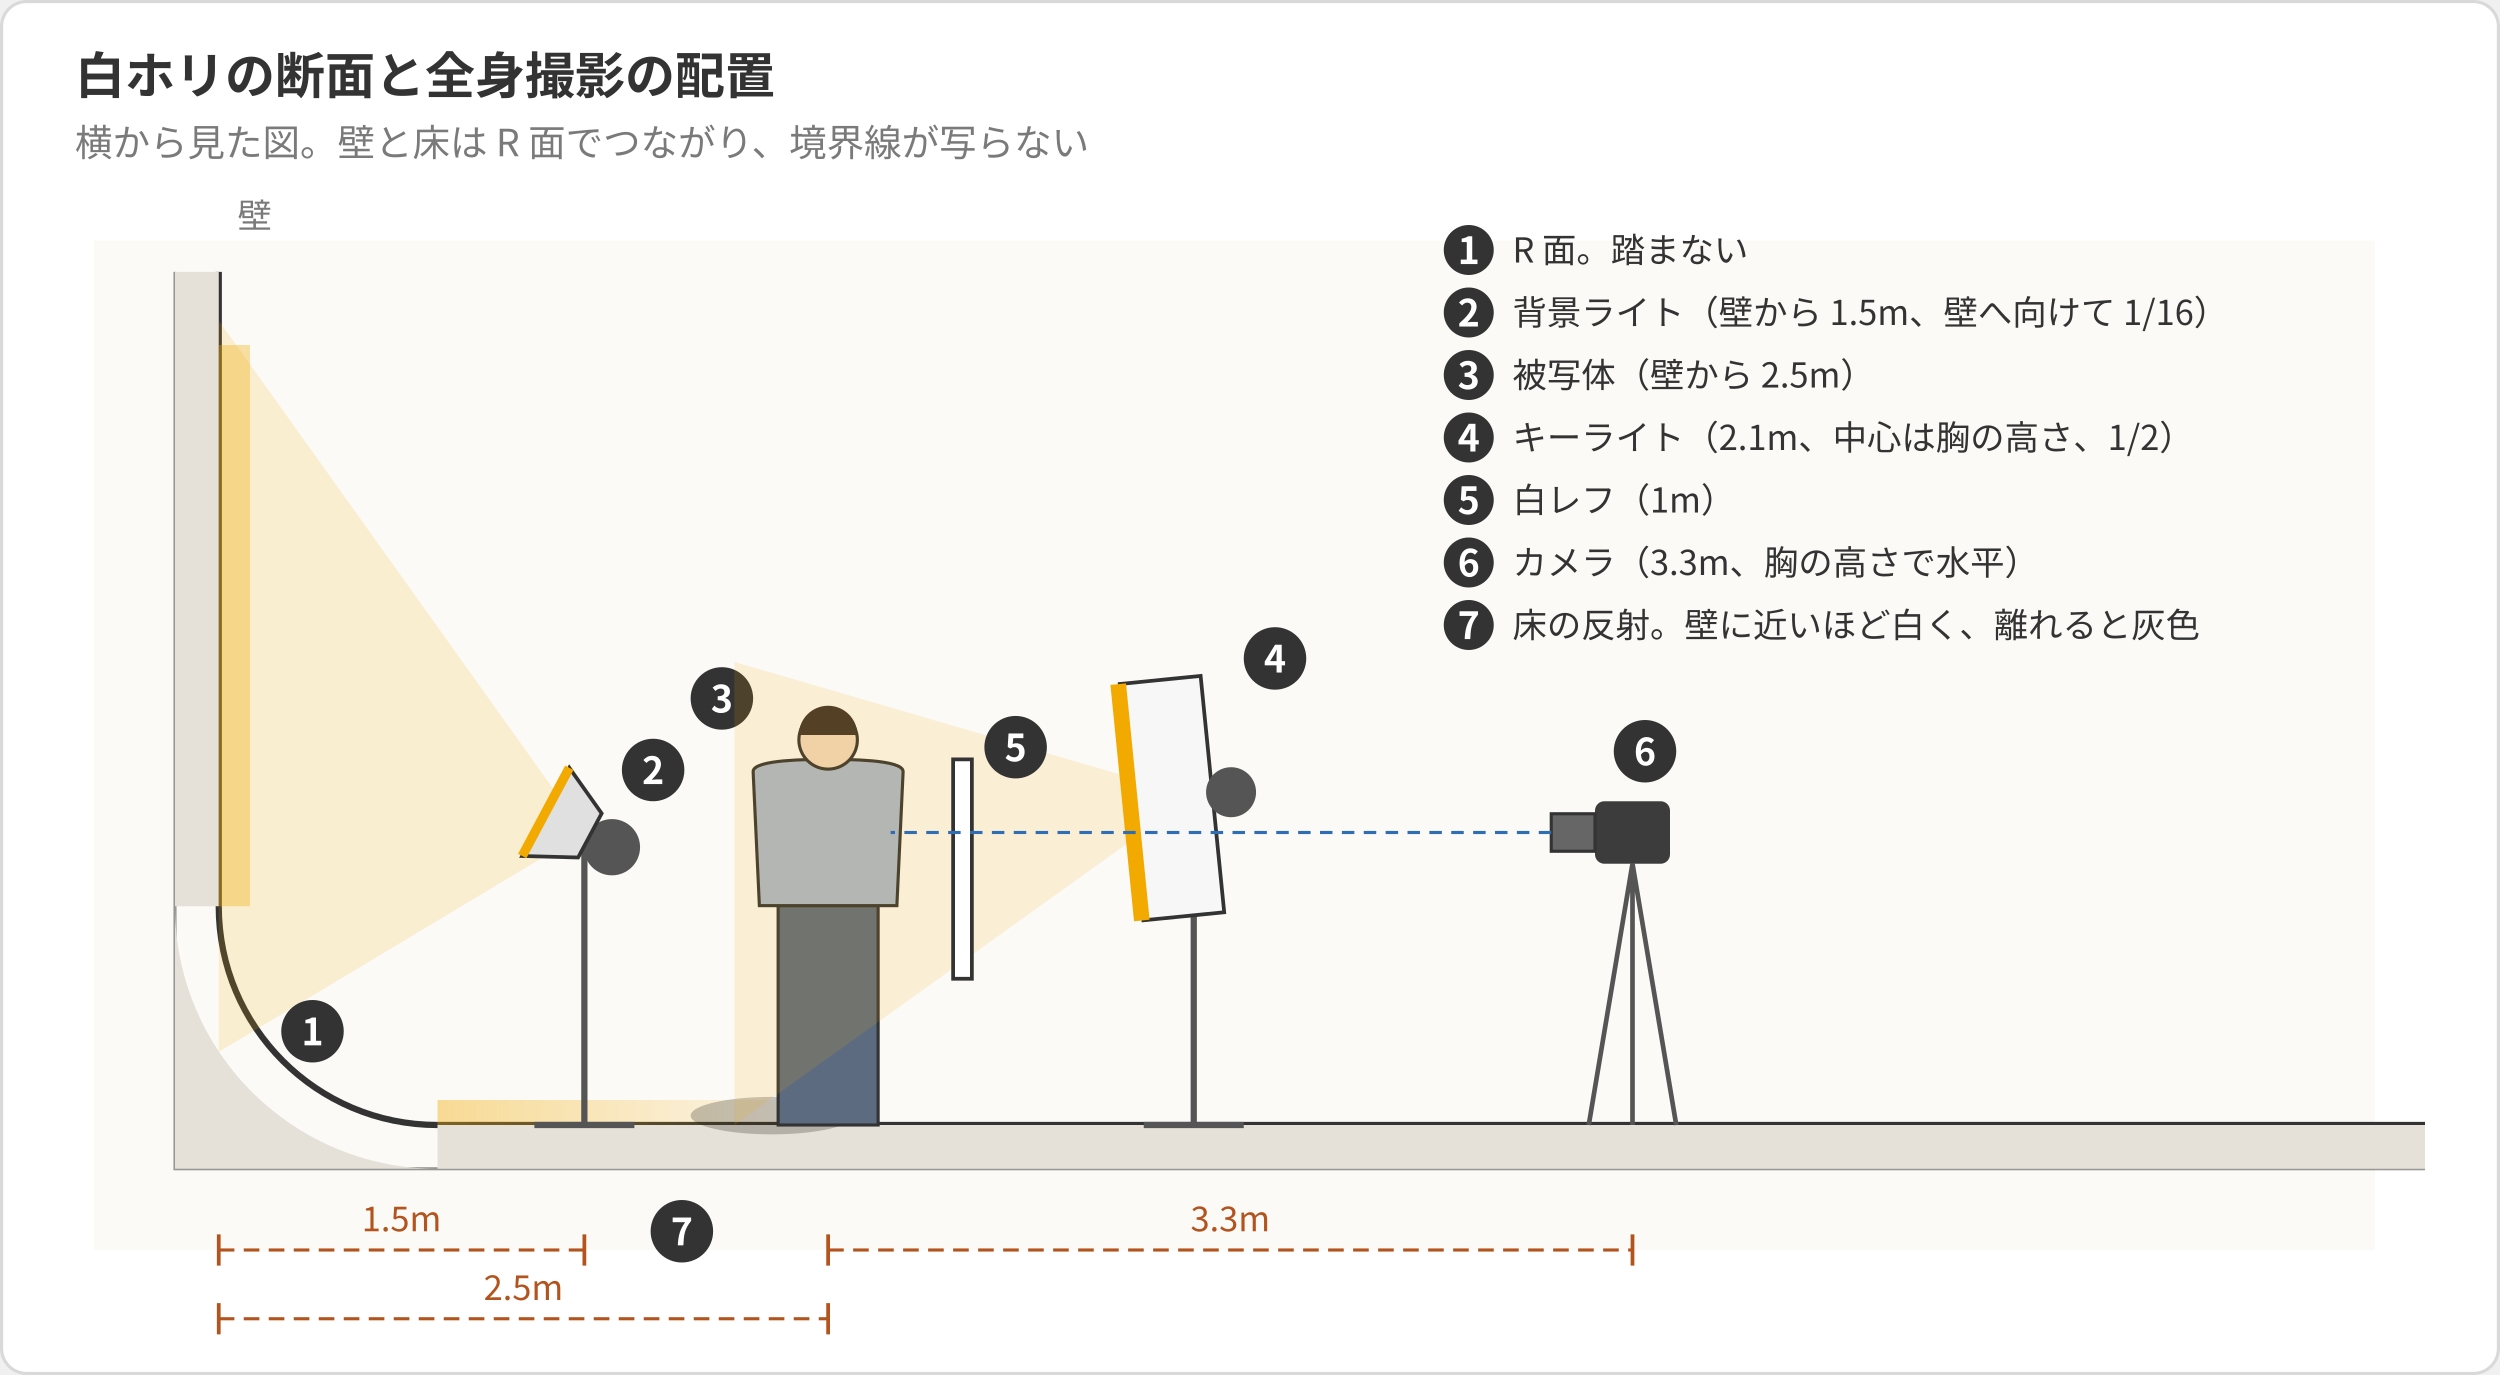
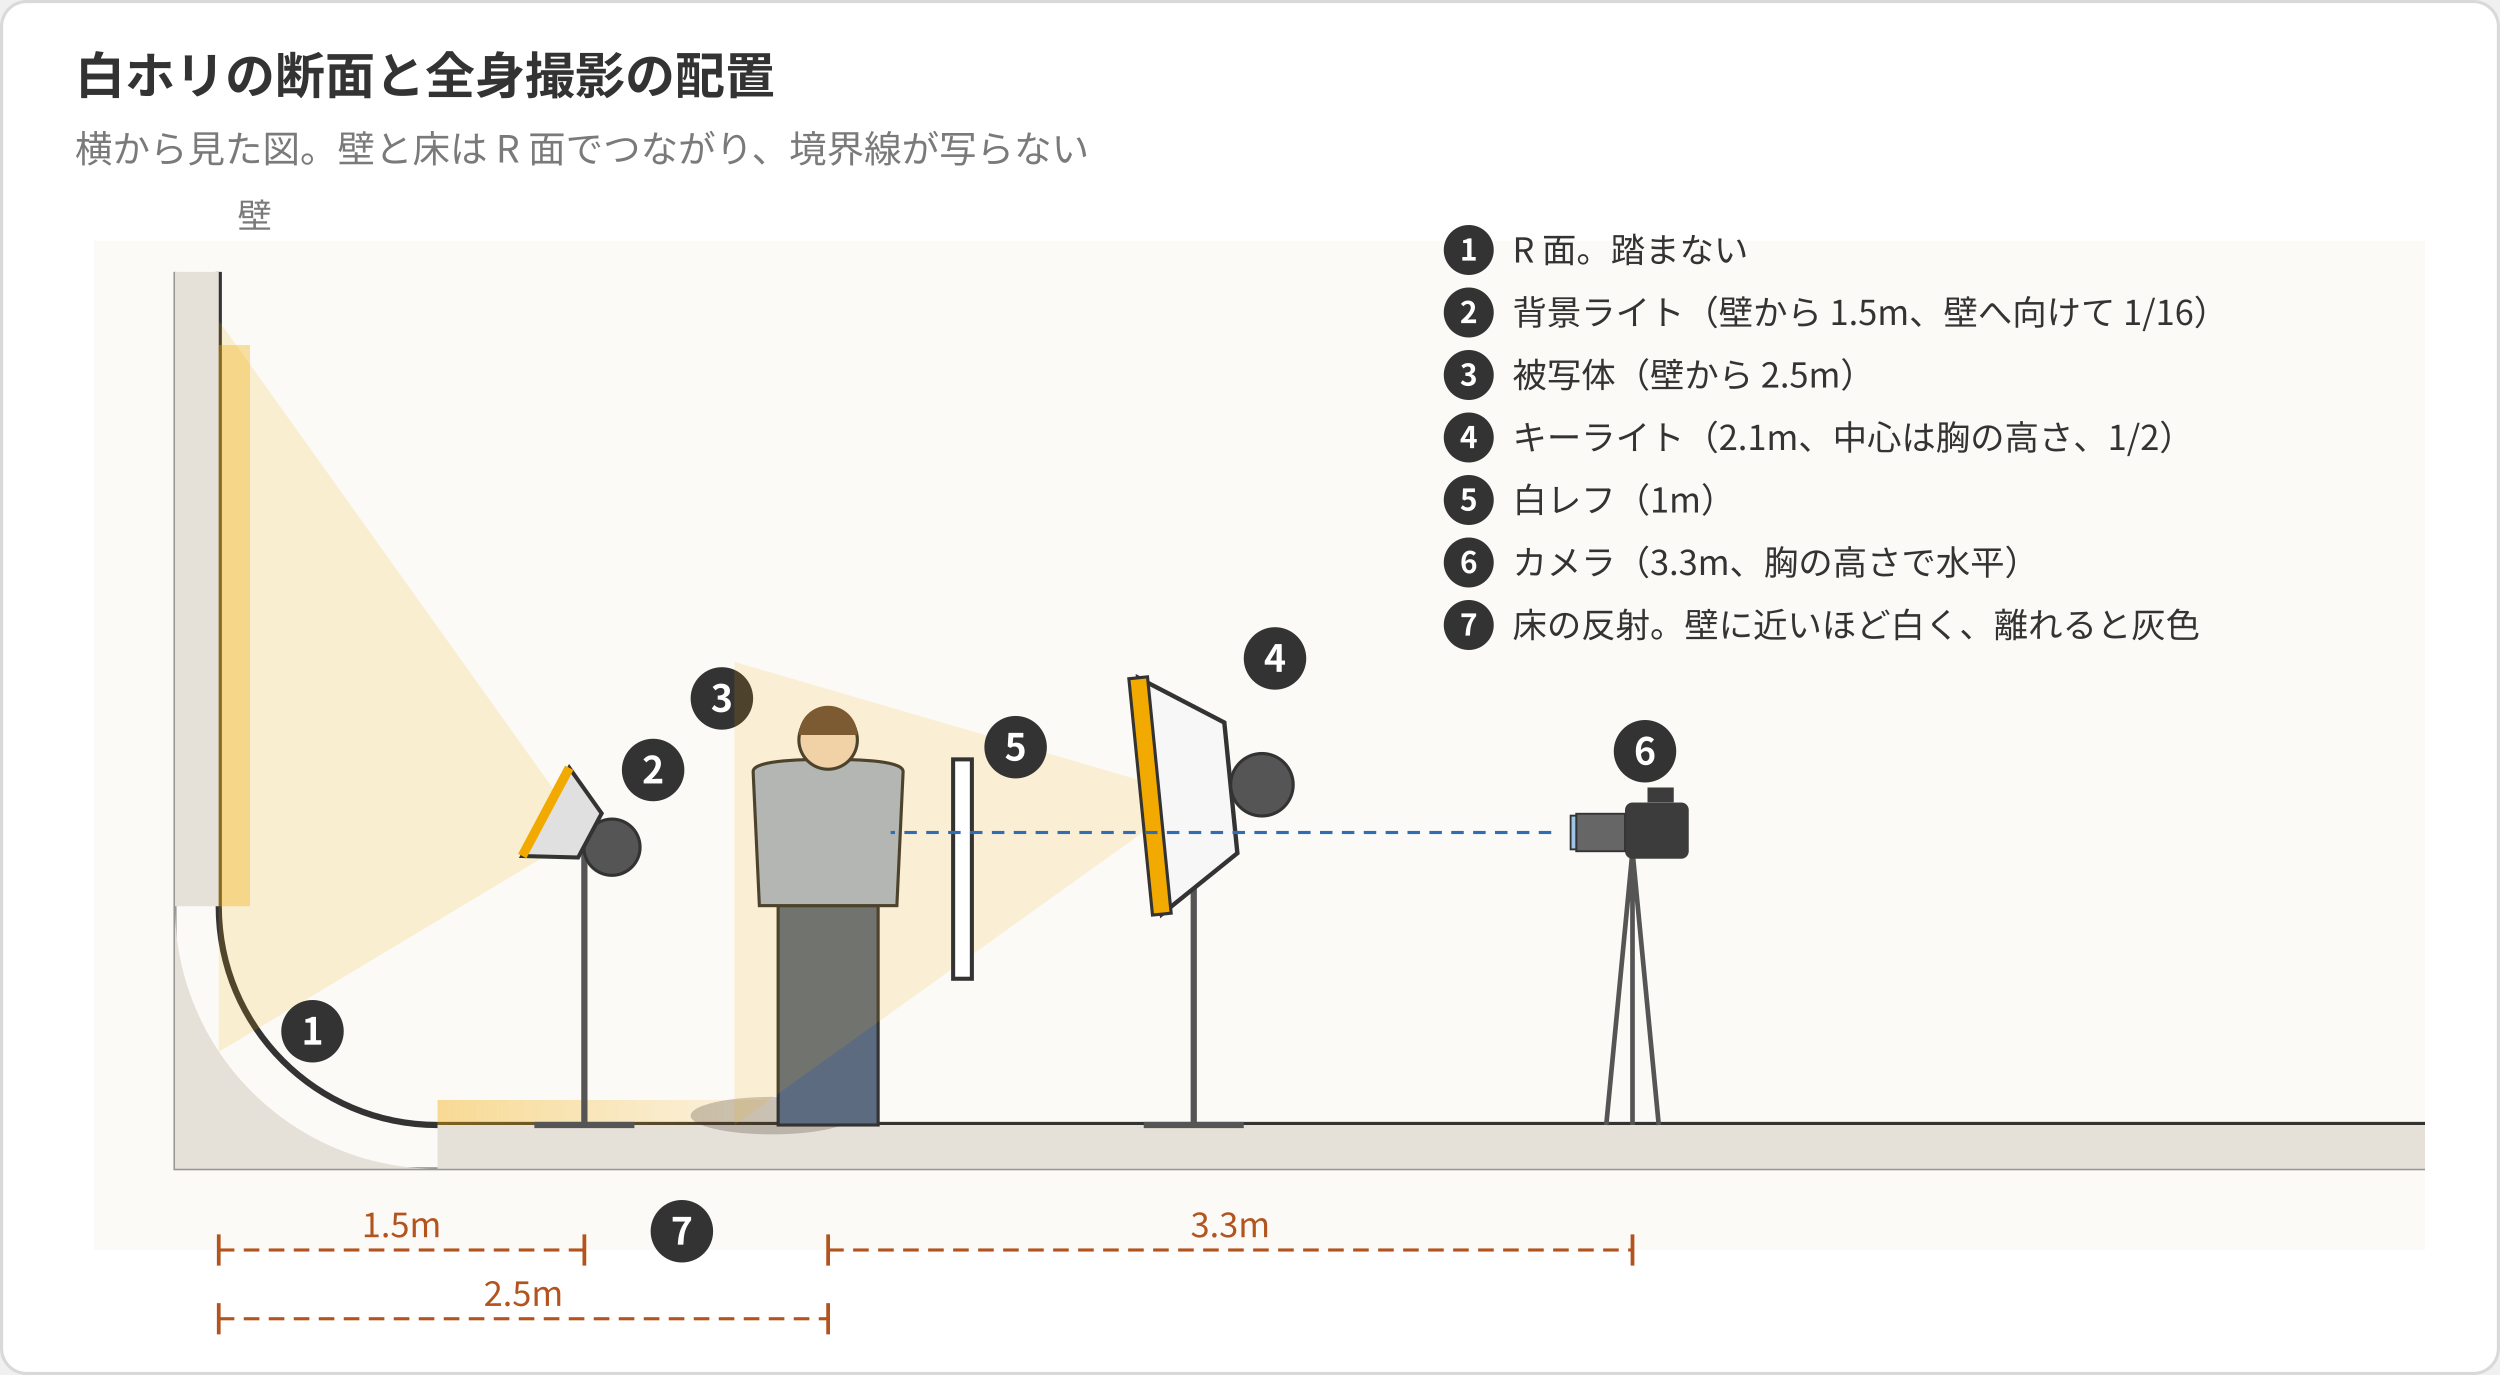
<svg xmlns="http://www.w3.org/2000/svg" viewBox="0 0 800 440" width="800" height="440" role="img" aria-label="白ホリの断面と全身撮影の配置">
  <defs>
-     <marker id="arrow" viewBox="0 0 10 10" refX="9" refY="5" markerWidth="8" markerHeight="8" orient="auto-start-reverse">
-       <path d="M0,0 L10,5 L0,10 Z" fill="#7a7a7a" />
-     </marker>
-     <marker id="arrow-ink" viewBox="0 0 10 10" refX="9" refY="5" markerWidth="8" markerHeight="8" orient="auto-start-reverse">
-       <path d="M0,0 L10,5 L0,10 Z" fill="#333333" />
-     </marker>
-     <marker id="arrow-light" viewBox="0 0 10 10" refX="9" refY="5" markerWidth="8" markerHeight="8" orient="auto-start-reverse">
-       <path d="M0,0 L10,5 L0,10 Z" fill="#f2a900" />
-     </marker>
-     <marker id="arrow-brown" viewBox="0 0 10 10" refX="9" refY="5" markerWidth="8" markerHeight="8" orient="auto-start-reverse">
-       <path d="M0,0 L10,5 L0,10 Z" fill="#b3541e" />
-     </marker>
    <filter id="blur" x="-30%" y="-30%" width="160%" height="160%">
      <feGaussianBlur stdDeviation="4" />
    </filter>
+     <linearGradient id="floorglow1" x1="0" y1="0" x2="1" y2="0">
+       <stop offset="0" stop-color="#f2a900" stop-opacity="0.4" />
+       <stop offset="1" stop-color="#f2a900" stop-opacity="0" />
+     </linearGradient>
  </defs>
  <rect x="0.5" y="0.5" width="799" height="439" rx="8" fill="#ffffff" stroke="#d9d9d9" />
  <text x="24.0" y="30.0" font-family="'Noto Sans JP','Noto Sans CJK JP','Hiragino Sans','Yu Gothic','Meiryo',sans-serif" font-size="16" text-anchor="start" fill="#333333" font-weight="bold">
    <tspan x="24.0" dy="0">白ホリの断面と全身撮影の配置</tspan>
  </text>
-   <text x="24.0" y="50.0" font-family="'Noto Sans JP','Noto Sans CJK JP','Hiragino Sans','Yu Gothic','Meiryo',sans-serif" font-size="12" text-anchor="start" fill="#7a7a7a" font-weight="normal">
+   <text x="24.0" y="52.0" font-family="'Noto Sans JP','Noto Sans CJK JP','Hiragino Sans','Yu Gothic','Meiryo',sans-serif" font-size="12" text-anchor="start" fill="#7a7a7a" font-weight="normal">
    <tspan x="24.0" dy="0">横から見た図。壁と床は R 面でつながり、境界線が写らない</tspan>
  </text>
-   <rect x="30" y="77.0" width="730" height="323.0" fill="#fbfaf7" />
+   <rect x="30.0" y="77.0" width="746.0" height="323.0" rx="0" fill="#fbfaf7" stroke="none" stroke-width="0" />
  <path d="M70,87.0 L70,290 A70,70 0 0,0 140,360 L776,360" fill="none" stroke="#333333" stroke-width="2" />
  <path d="M56,87.0 L56,374 L776,374" fill="none" stroke="#333333" stroke-width="1" opacity="0.5" />
-   <rect x="56" y="87.0" width="14" height="203.0" fill="#e6e1d8" />
-   <path d="M56,290 A84,84 0 0,0 140,374 L56,374 Z" fill="#e6e1d8" />
-   <rect x="140" y="360" width="636" height="14" fill="#e6e1d8" />
-   <rect x="70" y="110.4" width="10" height="179.6" fill="#f2a900" opacity="0.35" />
-   <defs>
-     <linearGradient id="floorglow" x1="0" y1="0" x2="1" y2="0">
-       <stop offset="0" stop-color="#f2a900" stop-opacity="0.4" />
-       <stop offset="1" stop-color="#f2a900" stop-opacity="0" />
-     </linearGradient>
-   </defs>
-   <rect x="140" y="352" width="132.8" height="8" fill="url(#floorglow)" />
-   <line x1="187.0" y1="266.4" x2="187.0" y2="360" stroke="#555555" stroke-width="2" />
-   <path d="M171.0,360 L203.0,360" stroke="#555555" stroke-width="2" />
-   <path d="M187.0,266.4 L70,102.6 L70,336.6 Z" fill="#f2a900" opacity="0.16" />
-   <g transform="translate(187.0,266.4) rotate(-151.9)">
-     <circle cx="-10" cy="0" r="9" fill="#555555" />
-     <path d="M-2,-8 L14,-16 L14,16 L-2,8 Z" fill="#e0e0e0" stroke="#333333" stroke-width="1.2" />
+   <rect x="56.0" y="87.0" width="14.0" height="203.0" rx="0" fill="#e6e1d8" stroke="none" stroke-width="0" />
+   <path d="M56,290 A84,84 0 0,0 140,374 L56,374 Z" fill="#e6e1d8" stroke="none" stroke-width="0" />
+   <rect x="140.0" y="360.0" width="636.0" height="14.0" rx="0" fill="#e6e1d8" stroke="none" stroke-width="0" />
+   <rect x="70.0" y="110.4" width="10.0" height="179.6" rx="0" fill="#f2a900" stroke="none" stroke-width="0" opacity="0.35" />
+   <rect x="140.0" y="352.0" width="132.8" height="8.0" rx="0" fill="url(#floorglow1)" stroke="none" stroke-width="0" />
+   <line x1="187.0" y1="266.4" x2="187.0" y2="360.0" stroke="#555555" stroke-width="2" />
+   <line x1="171.0" y1="360.0" x2="203.0" y2="360.0" stroke="#555555" stroke-width="2" />
+   <path d="M187.0,266.4 L70,102.6 L70,336.6 Z" fill="#f2a900" stroke="none" stroke-width="0" opacity="0.16" />
+   <g transform="translate(187.0,266.4) rotate(-151.9275) scale(1.0)">
+     <circle cx="-10" cy="0" r="9" fill="#555555" stroke="#333333" stroke-width="1" />
+     <path d="M-2,-8 L14,-16 L14,16 L-2,8 Z" fill="#e0e0e0" stroke="#333333" stroke-width="1.3" />
    <line x1="14" y1="-16" x2="14" y2="16" stroke="#f2a900" stroke-width="3" />
  </g>
  <circle cx="209.0" cy="246.4" r="10" fill="#333333" />
-   <text x="209.0" y="250.9" font-family="'Noto Sans JP','Noto Sans CJK JP','Hiragino Sans','Yu Gothic','Meiryo',sans-serif" font-size="12" text-anchor="middle" fill="#fff" font-weight="bold">
+   <text x="209.0" y="250.7" font-family="'Noto Sans JP','Noto Sans CJK JP','Hiragino Sans','Yu Gothic','Meiryo',sans-serif" font-size="12.0" text-anchor="middle" fill="#fff" font-weight="bold">
    <tspan x="209.0" dy="0">2</tspan>
  </text>
-   <ellipse cx="247.0" cy="357" rx="26" ry="6" fill="#1e1a17" opacity="0.25" />
-   <rect x="249.0" y="289.8" width="32" height="70.2" fill="#5c6b80" stroke="#333333" stroke-width="1" />
+   <ellipse cx="247.0" cy="357" rx="26" ry="6" fill="#3a2c22" opacity="0.25" />
+   <rect x="249.0" y="289.8" width="32.0" height="70.2" rx="0" fill="#5c6b80" stroke="#333333" stroke-width="1" />
  <path d="M241.0,246.9 C241.0,243.0 259.0,243.0 265.0,243.0 C271.0,243.0 289.0,243.0 289.0,246.9 L287.0,289.8 L243.0,289.8 Z" fill="#a9b8cf" stroke="#333333" stroke-width="1" />
-   <circle cx="265.0" cy="236.76" r="9.36" fill="#f1d9c2" stroke="#333333" stroke-width="1" />
-   <path d="M255.64,235.2 A9.36,9.36 0 0,1 274.36,235.2 Z" fill="#3b2f2a" />
+   <circle cx="265.0" cy="236.8" r="9.36" fill="#f1d9c2" stroke="#333333" stroke-width="1" />
+   <path d="M255.64,235.2 A9.36,9.36 0 0,1 274.36,235.2 Z" fill="#6b4f3a" stroke="none" stroke-width="0" />
  <circle cx="231.0" cy="223.5" r="10" fill="#333333" />
-   <text x="231.0" y="228.0" font-family="'Noto Sans JP','Noto Sans CJK JP','Hiragino Sans','Yu Gothic','Meiryo',sans-serif" font-size="12" text-anchor="middle" fill="#fff" font-weight="bold">
+   <text x="231.0" y="227.8" font-family="'Noto Sans JP','Noto Sans CJK JP','Hiragino Sans','Yu Gothic','Meiryo',sans-serif" font-size="12.0" text-anchor="middle" fill="#fff" font-weight="bold">
    <tspan x="231.0" dy="0">3</tspan>
  </text>
-   <line x1="382.0" y1="254.7" x2="382.0" y2="360" stroke="#555555" stroke-width="2" />
-   <path d="M366.0,360 L398.0,360" stroke="#555555" stroke-width="2" />
-   <path d="M382.0,254.7 L235.0,211.8 L235.0,360.0 Z" fill="#f2a900" opacity="0.14" />
-   <g transform="translate(382.0,254.7) rotate(174.3)">
-     <rect x="-6" y="-38" width="26" height="76" fill="#f7f7f7" stroke="#333333" stroke-width="1.2" />
-     <rect x="18" y="-38" width="5" height="76" fill="#f2a900" />
-     <circle cx="-12" cy="0" r="8" fill="#555555" />
+   <line x1="382.0" y1="254.7" x2="382.0" y2="360.0" stroke="#555555" stroke-width="2" />
+   <line x1="366.0" y1="360.0" x2="398.0" y2="360.0" stroke="#555555" stroke-width="2" />
+   <path d="M382.0,254.7 L235.0,211.8 L235.0,360.0 Z" fill="#f2a900" stroke="none" stroke-width="0" opacity="0.14" />
+   <g transform="translate(368.0,254.7) rotate(174.2894)">
+     <path d="M-26,-21 L0,-38 L0,38 L-26,21 Z" fill="#f7f7f7" stroke="#333333" stroke-width="1.4" />
+     <rect x="-3" y="-38" width="6" height="76" fill="#f2a900" stroke="#333333" stroke-width="1" />
+     <circle cx="-36" cy="0" r="10" fill="#555555" stroke="#333333" stroke-width="1" />
  </g>
  <circle cx="408.0" cy="210.7" r="10" fill="#333333" />
-   <text x="408.0" y="215.2" font-family="'Noto Sans JP','Noto Sans CJK JP','Hiragino Sans','Yu Gothic','Meiryo',sans-serif" font-size="12" text-anchor="middle" fill="#fff" font-weight="bold">
+   <text x="408.0" y="215.0" font-family="'Noto Sans JP','Noto Sans CJK JP','Hiragino Sans','Yu Gothic','Meiryo',sans-serif" font-size="12.0" text-anchor="middle" fill="#fff" font-weight="bold">
    <tspan x="408.0" dy="0">4</tspan>
  </text>
-   <rect x="305.0" y="243.0" width="6" height="70.2" fill="#fff" stroke="#333333" stroke-width="1.2" />
+   <g transform="translate(308.0,278.1) rotate(0)">
+     <rect x="-3.0" y="-35.1" width="6" height="70.2" fill="#fff" stroke="#333333" stroke-width="1.3" />
+   </g>
  <circle cx="325.0" cy="239.1" r="10" fill="#333333" />
-   <text x="325.0" y="243.6" font-family="'Noto Sans JP','Noto Sans CJK JP','Hiragino Sans','Yu Gothic','Meiryo',sans-serif" font-size="12" text-anchor="middle" fill="#fff" font-weight="bold">
+   <text x="325.0" y="243.4" font-family="'Noto Sans JP','Noto Sans CJK JP','Hiragino Sans','Yu Gothic','Meiryo',sans-serif" font-size="12.0" text-anchor="middle" fill="#fff" font-weight="bold">
    <tspan x="325.0" dy="0">5</tspan>
  </text>
-   <path d="M508.4,360 L522.4,276.4 L536.4,360 M522.4,276.4 L522.4,360" fill="none" stroke="#555555" stroke-width="1.5" />
-   <rect x="510.4" y="256.4" width="24" height="20" rx="3" fill="#3c3c3c" />
-   <rect x="496.4" y="260.4" width="14" height="12" fill="#666" stroke="#333333" stroke-width="1" />
+   <path d="M514.0,360 L522.4,272.4 L530.8,360 M522.4,272.4 L522.4,360" fill="none" stroke="#555555" stroke-width="1.5" />
+   <g transform="translate(522.4,266.4) rotate(0) scale(-0.6,0.6)">
+     <rect x="-30" y="-16" width="34" height="30" rx="4" fill="#3c3c3c" />
+     <rect x="-22" y="-24" width="14" height="8" fill="#3c3c3c" />
+     <rect x="4" y="-10" width="26" height="20" fill="#666" stroke="#333333" stroke-width="1" />
+     <rect x="30" y="-9" width="3" height="18" fill="#9ec5e8" stroke="#333333" stroke-width="1" />
+   </g>
  <line x1="496.4" y1="266.4" x2="285.0" y2="266.4" stroke="#2f6db5" stroke-width="1" stroke-dasharray="4 3" />
  <circle cx="526.4" cy="240.4" r="10" fill="#333333" />
-   <text x="526.4" y="244.9" font-family="'Noto Sans JP','Noto Sans CJK JP','Hiragino Sans','Yu Gothic','Meiryo',sans-serif" font-size="12" text-anchor="middle" fill="#fff" font-weight="bold">
+   <text x="526.4" y="244.7" font-family="'Noto Sans JP','Noto Sans CJK JP','Hiragino Sans','Yu Gothic','Meiryo',sans-serif" font-size="12.0" text-anchor="middle" fill="#fff" font-weight="bold">
    <tspan x="526.4" dy="0">6</tspan>
  </text>
  <circle cx="100.0" cy="330.0" r="10" fill="#333333" />
-   <text x="100.0" y="334.5" font-family="'Noto Sans JP','Noto Sans CJK JP','Hiragino Sans','Yu Gothic','Meiryo',sans-serif" font-size="12" text-anchor="middle" fill="#fff" font-weight="bold">
+   <text x="100.0" y="334.3" font-family="'Noto Sans JP','Noto Sans CJK JP','Hiragino Sans','Yu Gothic','Meiryo',sans-serif" font-size="12.0" text-anchor="middle" fill="#fff" font-weight="bold">
    <tspan x="100.0" dy="0">1</tspan>
  </text>
  <circle cx="218.2" cy="394.0" r="10" fill="#333333" />
-   <text x="218.2" y="398.5" font-family="'Noto Sans JP','Noto Sans CJK JP','Hiragino Sans','Yu Gothic','Meiryo',sans-serif" font-size="12" text-anchor="middle" fill="#fff" font-weight="bold">
+   <text x="218.2" y="398.3" font-family="'Noto Sans JP','Noto Sans CJK JP','Hiragino Sans','Yu Gothic','Meiryo',sans-serif" font-size="12.0" text-anchor="middle" fill="#fff" font-weight="bold">
    <tspan x="218.2" dy="0">7</tspan>
  </text>
-   <line x1="70" y1="400" x2="187.0" y2="400" stroke="#b3541e" stroke-width="1" stroke-dasharray="5 3" />
-   <line x1="70" y1="395" x2="70" y2="405" stroke="#b3541e" stroke-width="1.2" />
-   <line x1="187.0" y1="395" x2="187.0" y2="405" stroke="#b3541e" stroke-width="1.2" />
-   <text x="128.5" y="394.0" font-family="'Noto Sans JP','Noto Sans CJK JP','Hiragino Sans','Yu Gothic','Meiryo',sans-serif" font-size="11" text-anchor="middle" fill="#b3541e" font-weight="normal">
+   <line x1="70.0" y1="400.0" x2="187.0" y2="400.0" stroke="#b3541e" stroke-width="1" stroke-dasharray="5 3" />
+   <line x1="70.0" y1="395.0" x2="70.0" y2="405.0" stroke="#b3541e" stroke-width="1.2" />
+   <line x1="187.0" y1="395.0" x2="187.0" y2="405.0" stroke="#b3541e" stroke-width="1.2" />
+   <text x="128.5" y="395.9" font-family="'Noto Sans JP','Noto Sans CJK JP','Hiragino Sans','Yu Gothic','Meiryo',sans-serif" font-size="11" text-anchor="middle" fill="#b3541e" font-weight="normal">
    <tspan x="128.5" dy="0">1.5m</tspan>
  </text>
-   <line x1="70" y1="422" x2="265.0" y2="422" stroke="#b3541e" stroke-width="1" stroke-dasharray="5 3" />
-   <line x1="70" y1="417" x2="70" y2="427" stroke="#b3541e" stroke-width="1.2" />
-   <line x1="265.0" y1="417" x2="265.0" y2="427" stroke="#b3541e" stroke-width="1.2" />
-   <text x="167.5" y="416.0" font-family="'Noto Sans JP','Noto Sans CJK JP','Hiragino Sans','Yu Gothic','Meiryo',sans-serif" font-size="11" text-anchor="middle" fill="#b3541e" font-weight="normal">
+   <line x1="70.0" y1="422.0" x2="265.0" y2="422.0" stroke="#b3541e" stroke-width="1" stroke-dasharray="5 3" />
+   <line x1="70.0" y1="417.0" x2="70.0" y2="427.0" stroke="#b3541e" stroke-width="1.2" />
+   <line x1="265.0" y1="417.0" x2="265.0" y2="427.0" stroke="#b3541e" stroke-width="1.2" />
+   <text x="167.5" y="417.9" font-family="'Noto Sans JP','Noto Sans CJK JP','Hiragino Sans','Yu Gothic','Meiryo',sans-serif" font-size="11" text-anchor="middle" fill="#b3541e" font-weight="normal">
    <tspan x="167.5" dy="0">2.5m</tspan>
  </text>
-   <line x1="265.0" y1="400" x2="522.4" y2="400" stroke="#b3541e" stroke-width="1" stroke-dasharray="5 3" />
-   <line x1="265.0" y1="395" x2="265.0" y2="405" stroke="#b3541e" stroke-width="1.2" />
-   <line x1="522.4" y1="395" x2="522.4" y2="405" stroke="#b3541e" stroke-width="1.2" />
-   <text x="393.7" y="394.0" font-family="'Noto Sans JP','Noto Sans CJK JP','Hiragino Sans','Yu Gothic','Meiryo',sans-serif" font-size="11" text-anchor="middle" fill="#b3541e" font-weight="normal">
+   <line x1="265.0" y1="400.0" x2="522.4" y2="400.0" stroke="#b3541e" stroke-width="1" stroke-dasharray="5 3" />
+   <line x1="265.0" y1="395.0" x2="265.0" y2="405.0" stroke="#b3541e" stroke-width="1.2" />
+   <line x1="522.4" y1="395.0" x2="522.4" y2="405.0" stroke="#b3541e" stroke-width="1.2" />
+   <text x="393.7" y="395.9" font-family="'Noto Sans JP','Noto Sans CJK JP','Hiragino Sans','Yu Gothic','Meiryo',sans-serif" font-size="11" text-anchor="middle" fill="#b3541e" font-weight="normal">
    <tspan x="393.7" dy="0">3.3m</tspan>
  </text>
  <circle cx="470.0" cy="80.0" r="8" fill="#333333" />
-   <text x="470.0" y="84.5" font-family="'Noto Sans JP','Noto Sans CJK JP','Hiragino Sans','Yu Gothic','Meiryo',sans-serif" font-size="12" text-anchor="middle" fill="#fff" font-weight="bold">
+   <text x="470.0" y="83.4" font-family="'Noto Sans JP','Noto Sans CJK JP','Hiragino Sans','Yu Gothic','Meiryo',sans-serif" font-size="9.6" text-anchor="middle" fill="#fff" font-weight="bold">
    <tspan x="470.0" dy="0">1</tspan>
  </text>
  <text x="484.0" y="84.0" font-family="'Noto Sans JP','Noto Sans CJK JP','Hiragino Sans','Yu Gothic','Meiryo',sans-serif" font-size="11" text-anchor="start" fill="#333333" font-weight="normal">
    <tspan x="484.0" dy="0">R 面。踏まない</tspan>
  </text>
  <circle cx="470.0" cy="100.0" r="8" fill="#333333" />
-   <text x="470.0" y="104.5" font-family="'Noto Sans JP','Noto Sans CJK JP','Hiragino Sans','Yu Gothic','Meiryo',sans-serif" font-size="12" text-anchor="middle" fill="#fff" font-weight="bold">
+   <text x="470.0" y="103.4" font-family="'Noto Sans JP','Noto Sans CJK JP','Hiragino Sans','Yu Gothic','Meiryo',sans-serif" font-size="9.6" text-anchor="middle" fill="#fff" font-weight="bold">
    <tspan x="470.0" dy="0">2</tspan>
  </text>
  <text x="484.0" y="104.0" font-family="'Noto Sans JP','Noto Sans CJK JP','Hiragino Sans','Yu Gothic','Meiryo',sans-serif" font-size="11" text-anchor="start" fill="#333333" font-weight="normal">
    <tspan x="484.0" dy="0">背景ライト（壁から 1.5m、壁へ向けて 1/16）</tspan>
  </text>
  <circle cx="470.0" cy="120.0" r="8" fill="#333333" />
-   <text x="470.0" y="124.5" font-family="'Noto Sans JP','Noto Sans CJK JP','Hiragino Sans','Yu Gothic','Meiryo',sans-serif" font-size="12" text-anchor="middle" fill="#fff" font-weight="bold">
+   <text x="470.0" y="123.4" font-family="'Noto Sans JP','Noto Sans CJK JP','Hiragino Sans','Yu Gothic','Meiryo',sans-serif" font-size="9.6" text-anchor="middle" fill="#fff" font-weight="bold">
    <tspan x="470.0" dy="0">3</tspan>
  </text>
  <text x="484.0" y="124.0" font-family="'Noto Sans JP','Noto Sans CJK JP','Hiragino Sans','Yu Gothic','Meiryo',sans-serif" font-size="11" text-anchor="start" fill="#333333" font-weight="normal">
    <tspan x="484.0" dy="0">被写体（壁から 2.5m）</tspan>
  </text>
  <circle cx="470.0" cy="140.0" r="8" fill="#333333" />
-   <text x="470.0" y="144.5" font-family="'Noto Sans JP','Noto Sans CJK JP','Hiragino Sans','Yu Gothic','Meiryo',sans-serif" font-size="12" text-anchor="middle" fill="#fff" font-weight="bold">
+   <text x="470.0" y="143.4" font-family="'Noto Sans JP','Noto Sans CJK JP','Hiragino Sans','Yu Gothic','Meiryo',sans-serif" font-size="9.6" text-anchor="middle" fill="#fff" font-weight="bold">
    <tspan x="470.0" dy="0">4</tspan>
  </text>
  <text x="484.0" y="144.0" font-family="'Noto Sans JP','Noto Sans CJK JP','Hiragino Sans','Yu Gothic','Meiryo',sans-serif" font-size="11" text-anchor="start" fill="#333333" font-weight="normal">
    <tspan x="484.0" dy="0">キーライト（2.1m、中心は胸の高さ、1/2）</tspan>
  </text>
  <circle cx="470.0" cy="160.0" r="8" fill="#333333" />
-   <text x="470.0" y="164.5" font-family="'Noto Sans JP','Noto Sans CJK JP','Hiragino Sans','Yu Gothic','Meiryo',sans-serif" font-size="12" text-anchor="middle" fill="#fff" font-weight="bold">
+   <text x="470.0" y="163.4" font-family="'Noto Sans JP','Noto Sans CJK JP','Hiragino Sans','Yu Gothic','Meiryo',sans-serif" font-size="9.6" text-anchor="middle" fill="#fff" font-weight="bold">
    <tspan x="470.0" dy="0">5</tspan>
  </text>
  <text x="484.0" y="164.0" font-family="'Noto Sans JP','Noto Sans CJK JP','Hiragino Sans','Yu Gothic','Meiryo',sans-serif" font-size="11" text-anchor="start" fill="#333333" font-weight="normal">
    <tspan x="484.0" dy="0">白レフ（1m）</tspan>
  </text>
  <circle cx="470.0" cy="180.0" r="8" fill="#333333" />
-   <text x="470.0" y="184.5" font-family="'Noto Sans JP','Noto Sans CJK JP','Hiragino Sans','Yu Gothic','Meiryo',sans-serif" font-size="12" text-anchor="middle" fill="#fff" font-weight="bold">
+   <text x="470.0" y="183.4" font-family="'Noto Sans JP','Noto Sans CJK JP','Hiragino Sans','Yu Gothic','Meiryo',sans-serif" font-size="9.6" text-anchor="middle" fill="#fff" font-weight="bold">
    <tspan x="470.0" dy="0">6</tspan>
  </text>
  <text x="484.0" y="184.0" font-family="'Noto Sans JP','Noto Sans CJK JP','Hiragino Sans','Yu Gothic','Meiryo',sans-serif" font-size="11" text-anchor="start" fill="#333333" font-weight="normal">
    <tspan x="484.0" dy="0">カメラ（3.3m、胸の高さで水平）</tspan>
  </text>
  <circle cx="470.0" cy="200.0" r="8" fill="#333333" />
-   <text x="470.0" y="204.5" font-family="'Noto Sans JP','Noto Sans CJK JP','Hiragino Sans','Yu Gothic','Meiryo',sans-serif" font-size="12" text-anchor="middle" fill="#fff" font-weight="bold">
+   <text x="470.0" y="203.4" font-family="'Noto Sans JP','Noto Sans CJK JP','Hiragino Sans','Yu Gothic','Meiryo',sans-serif" font-size="9.6" text-anchor="middle" fill="#fff" font-weight="bold">
    <tspan x="470.0" dy="0">7</tspan>
  </text>
  <text x="484.0" y="204.0" font-family="'Noto Sans JP','Noto Sans CJK JP','Hiragino Sans','Yu Gothic','Meiryo',sans-serif" font-size="11" text-anchor="start" fill="#333333" font-weight="normal">
    <tspan x="484.0" dy="0">床の反射。壁に近いほど白く、離れると灰色</tspan>
  </text>
  <text x="76.0" y="73.0" font-family="'Noto Sans JP','Noto Sans CJK JP','Hiragino Sans','Yu Gothic','Meiryo',sans-serif" font-size="11" text-anchor="start" fill="#7a7a7a" font-weight="normal">
    <tspan x="76.0" dy="0">壁</tspan>
  </text>
</svg>
